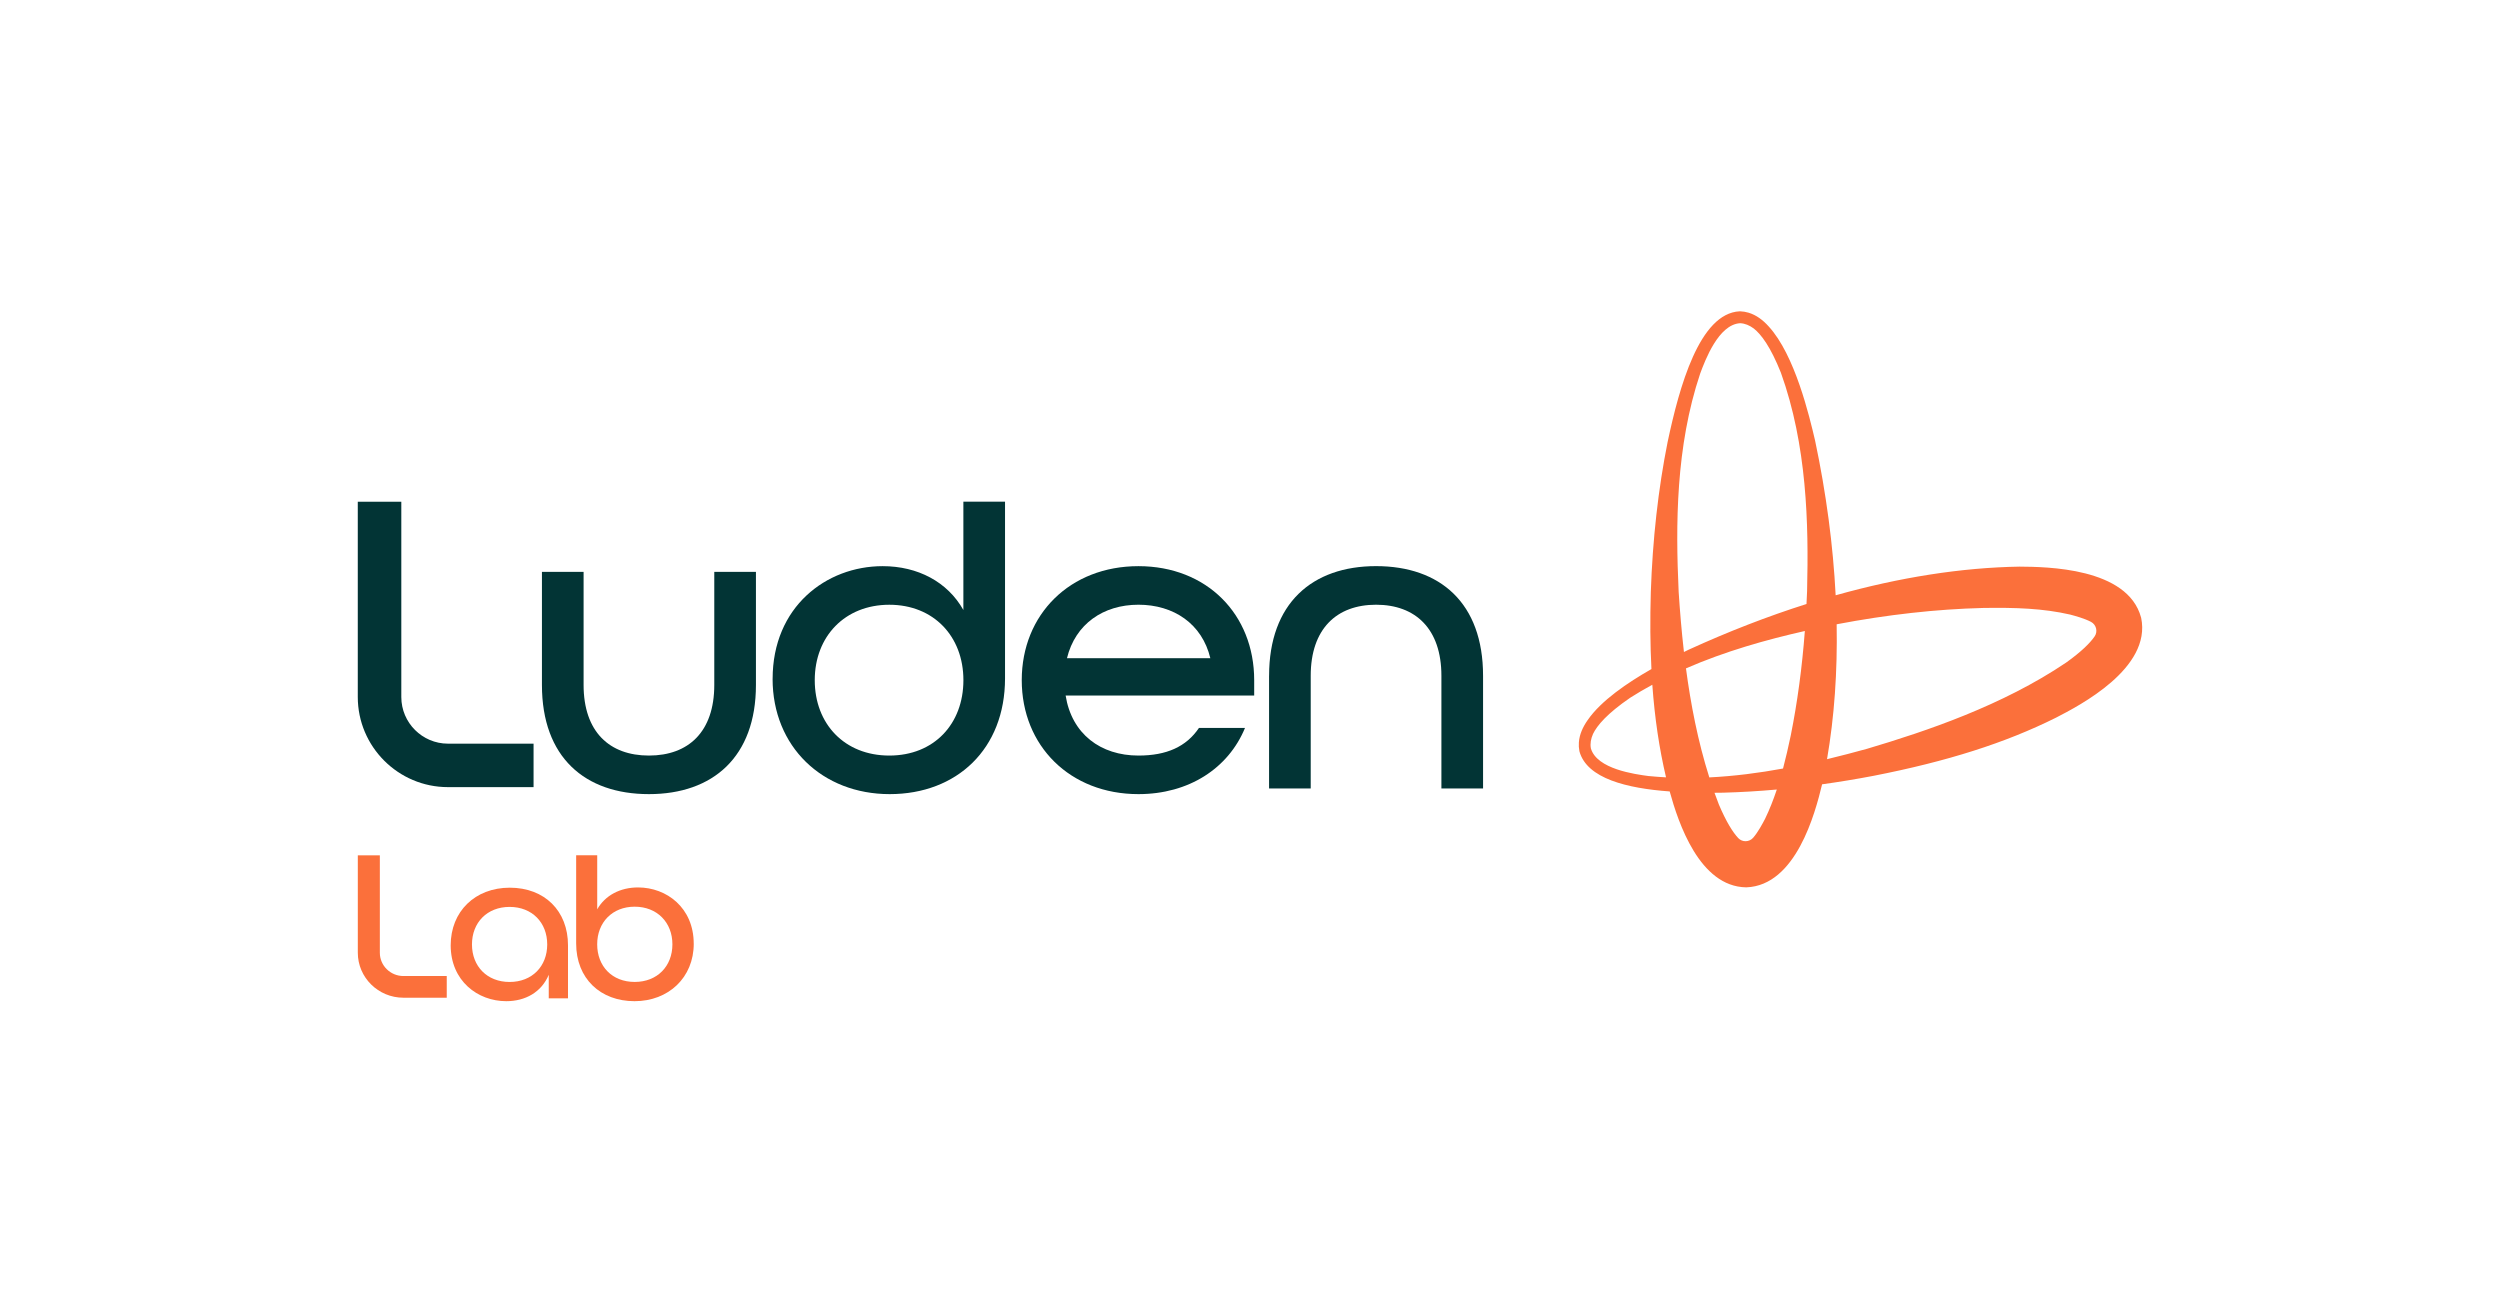
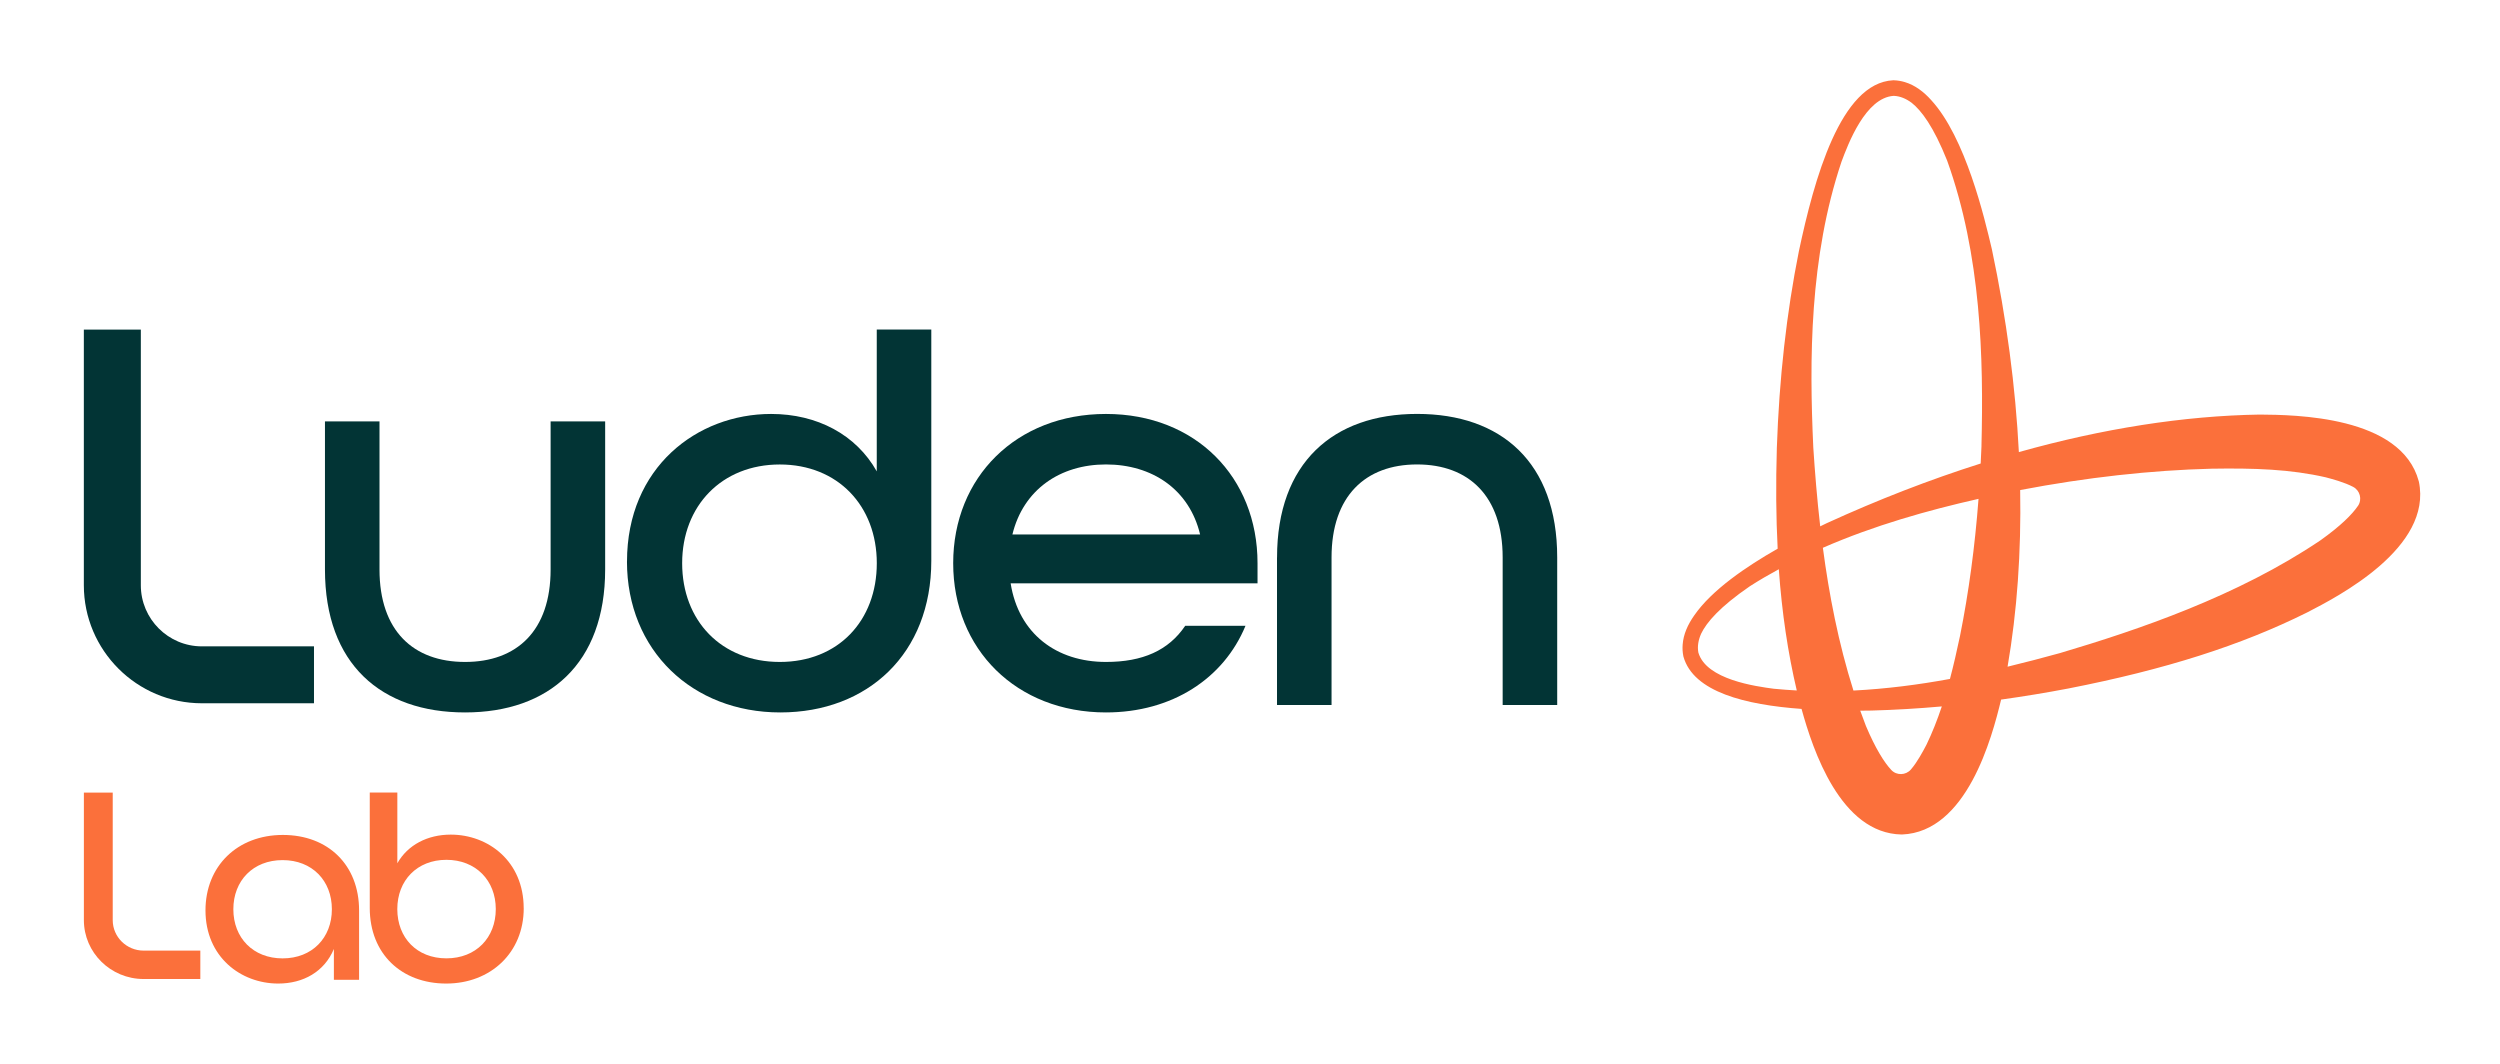
- <svg xmlns="http://www.w3.org/2000/svg" id="Layer_1" version="1.1" viewBox="0 0 800 420">
+ <svg xmlns="http://www.w3.org/2000/svg" id="Layer_1" version="1.1" viewBox="94 80 611 260">
  <defs>
    <style>
      .st0 {
        fill: #fb703b;
      }

      .st1 {
        fill: #023435;
      }
    </style>
  </defs>
  <path class="st0" d="M685.16,197.7l-.02-.1c-4.3-15.99-30.29-16.21-38.88-16.28-18.52.3-38.38,3.42-58.85,9.17-.82-15.97-3.01-32.6-6.6-49.59-1.81-7.69-6.43-27.31-14.84-36.45-1.81-2.02-3.94-3.64-6.44-4.39-.87-.26-1.76-.41-2.69-.44h-.15c-12.85.63-19.31,24.15-23.05,41.81-3,14.99-4.81,31.14-5.38,48.03-.26,8.8-.2,16.96.2,24.64-7.59,4.32-16.11,10.08-20.42,16.35-1.53,2.18-2.62,4.56-2.8,7.11-.07.92-.02,1.84.16,2.76l.03.15c2.43,8.68,15.21,11.8,28.87,12.79,2.77,10.09,9.55,30.42,24.44,30.69h.11c15.83-.61,21.98-23.62,24.22-32.97,5.43-.76,10.93-1.66,16.48-2.72,23.63-4.63,42.16-10.53,58.32-18.58,7.59-3.91,30.67-15.82,27.3-31.98h0ZM527.65,248.35c-4.58-.61-16.6-2.24-18.56-8.83,0-.03-.01-.05-.02-.08-.26-1.48,0-3.02.7-4.59,1.3-2.7,4.47-6.48,11.89-11.57,2.31-1.48,4.68-2.86,7.08-4.16.77,10.67,2.22,20.42,4.39,29.63-1.83-.1-3.65-.23-5.48-.41h0ZM564.79,262.07l-.03.07c-.76,1.44-2.18,4.13-3.74,5.93-1.25,1.44-3.49,1.5-4.79.11-1.72-1.83-3.86-5.23-6.2-10.76-.48-1.24-.94-2.48-1.39-3.73.93,0,1.85,0,2.75-.03,5.62-.15,11.36-.49,17.19-1.01-1.09,3.26-2.31,6.38-3.78,9.42h0ZM573.04,235.36c-.79,3.74-1.59,7.25-2.47,10.57-7.65,1.41-15.57,2.44-23.59,2.84-3.67-11.58-5.97-23.55-7.47-34.89,12.56-5.48,25.65-9.16,38.04-11.96-.88,11.65-2.39,22.86-4.51,33.44ZM578.28,188.91c-.05,1.47-.13,2.91-.2,4.37-12.43,3.94-25.02,8.82-37.66,14.6-.47.23-1,.49-1.56.76-.78-6.8-1.3-13.3-1.69-19.26-.99-21.42-.95-46.47,6.89-69.85,1.61-4.32,5.86-15.66,12.74-16.1h.08c1.52.07,2.97.68,4.35,1.71,2.35,1.87,5.33,5.79,8.65,14.11,8.34,23.19,8.92,48.24,8.39,69.67h.01ZM670.29,203.63c-1.41,2.08-4.25,4.92-9.15,8.41-20.33,13.72-44.73,21.95-63.67,27.57-4.13,1.14-8.42,2.27-12.82,3.33,2.33-13.52,3.35-28,3.08-43.17,16.18-3.09,31.91-4.84,46.76-5.22,10.52-.17,19.3.13,27.94,2.11l.07.02c1.58.42,4.52,1.21,6.62,2.32,1.68.89,2.24,3.06,1.17,4.64h0Z" />
  <path class="st1" d="M173.42,219.2v-36.21h13.33v36.19c0,15.01,8.29,22.6,20.91,22.6s20.91-7.57,20.91-22.6v-36.19h13.33v36.19c0,23.01-13.75,34.94-34.24,34.94s-34.24-11.78-34.24-34.94h0v.02Z" />
  <path class="st1" d="M247.24,217.23c0-23.01,17.12-36.06,35.22-36.06,11.23,0,20.77,5.04,25.82,14.03v-34.66h13.33v56.54c0,22.6-15.43,37.04-36.92,37.04s-37.46-15.16-37.46-36.9h0v.02h0ZM308.29,217.65c0-14.03-9.54-24.13-23.71-24.13s-23.86,10.1-23.86,24.13,9.55,24.13,23.86,24.13,23.71-10.1,23.71-24.13h0Z" />
  <path class="st1" d="M326.96,217.65c0-21.05,15.45-36.48,37.34-36.48s37.04,15.43,37.04,36.48v4.91h-60.34c1.96,12.35,11.23,19.22,23.3,19.22,8.99,0,15.29-2.81,19.37-8.84h14.73c-5.33,12.91-17.96,21.18-34.1,21.18-21.89,0-37.34-15.44-37.34-36.47ZM387.31,210.63c-2.66-11.08-11.78-17.12-23.01-17.12s-20.21,6.17-22.87,17.12h45.89-.01Z" />
  <path class="st1" d="M406.11,216.24c0-23.15,13.75-35.08,34.23-35.08s34.24,11.78,34.24,35.08v36.06h-13.33v-36.06c0-15.01-8.29-22.73-20.91-22.73s-20.91,7.72-20.91,22.73v36.06h-13.33v-36.06h0Z" />
  <path class="st1" d="M170.75,251.88h-27.4c-15.91,0-28.86-12.94-28.86-28.85v-62.48h13.93v62.5c0,8.22,6.7,14.92,14.92,14.92h27.4v13.93h0v-.02Z" />
  <g>
    <path class="st0" d="M221.99,301.97c0-11.48-8.66-17.99-17.82-17.99-5.68,0-10.51,2.51-13.06,7v-17.29h-6.74v28.21c0,11.28,7.81,18.48,18.68,18.48s18.95-7.56,18.95-18.41h0s0,0,0,0ZM191.1,302.18c0-7,4.83-12.04,12-12.04s12.07,5.04,12.07,12.04c0,7-4.83,12.04-12.07,12.04-7.24,0-12-5.04-12-12.04h0Z" />
    <path class="st0" d="M142.96,319.27h-13.86c-8.05,0-14.6-6.46-14.6-14.39v-31.17h7.05v31.18c0,4.1,3.39,7.44,7.55,7.44h13.86v6.95h0Z" />
    <path class="st0" d="M144.22,302.5c0-10.83,7.79-18.44,18.91-18.44s18.63,7.4,18.63,18.44v16.97h-6.16v-7.54c-2.34,5.59-7.51,8.45-13.6,8.45-9.14,0-17.78-6.5-17.78-17.88ZM175.11,302.22c0-6.98-4.82-12.01-12.04-12.01s-12.04,5.03-12.04,12.01,4.82,12.01,12.04,12.01,12.04-5.03,12.04-12.01Z" />
  </g>
</svg>
